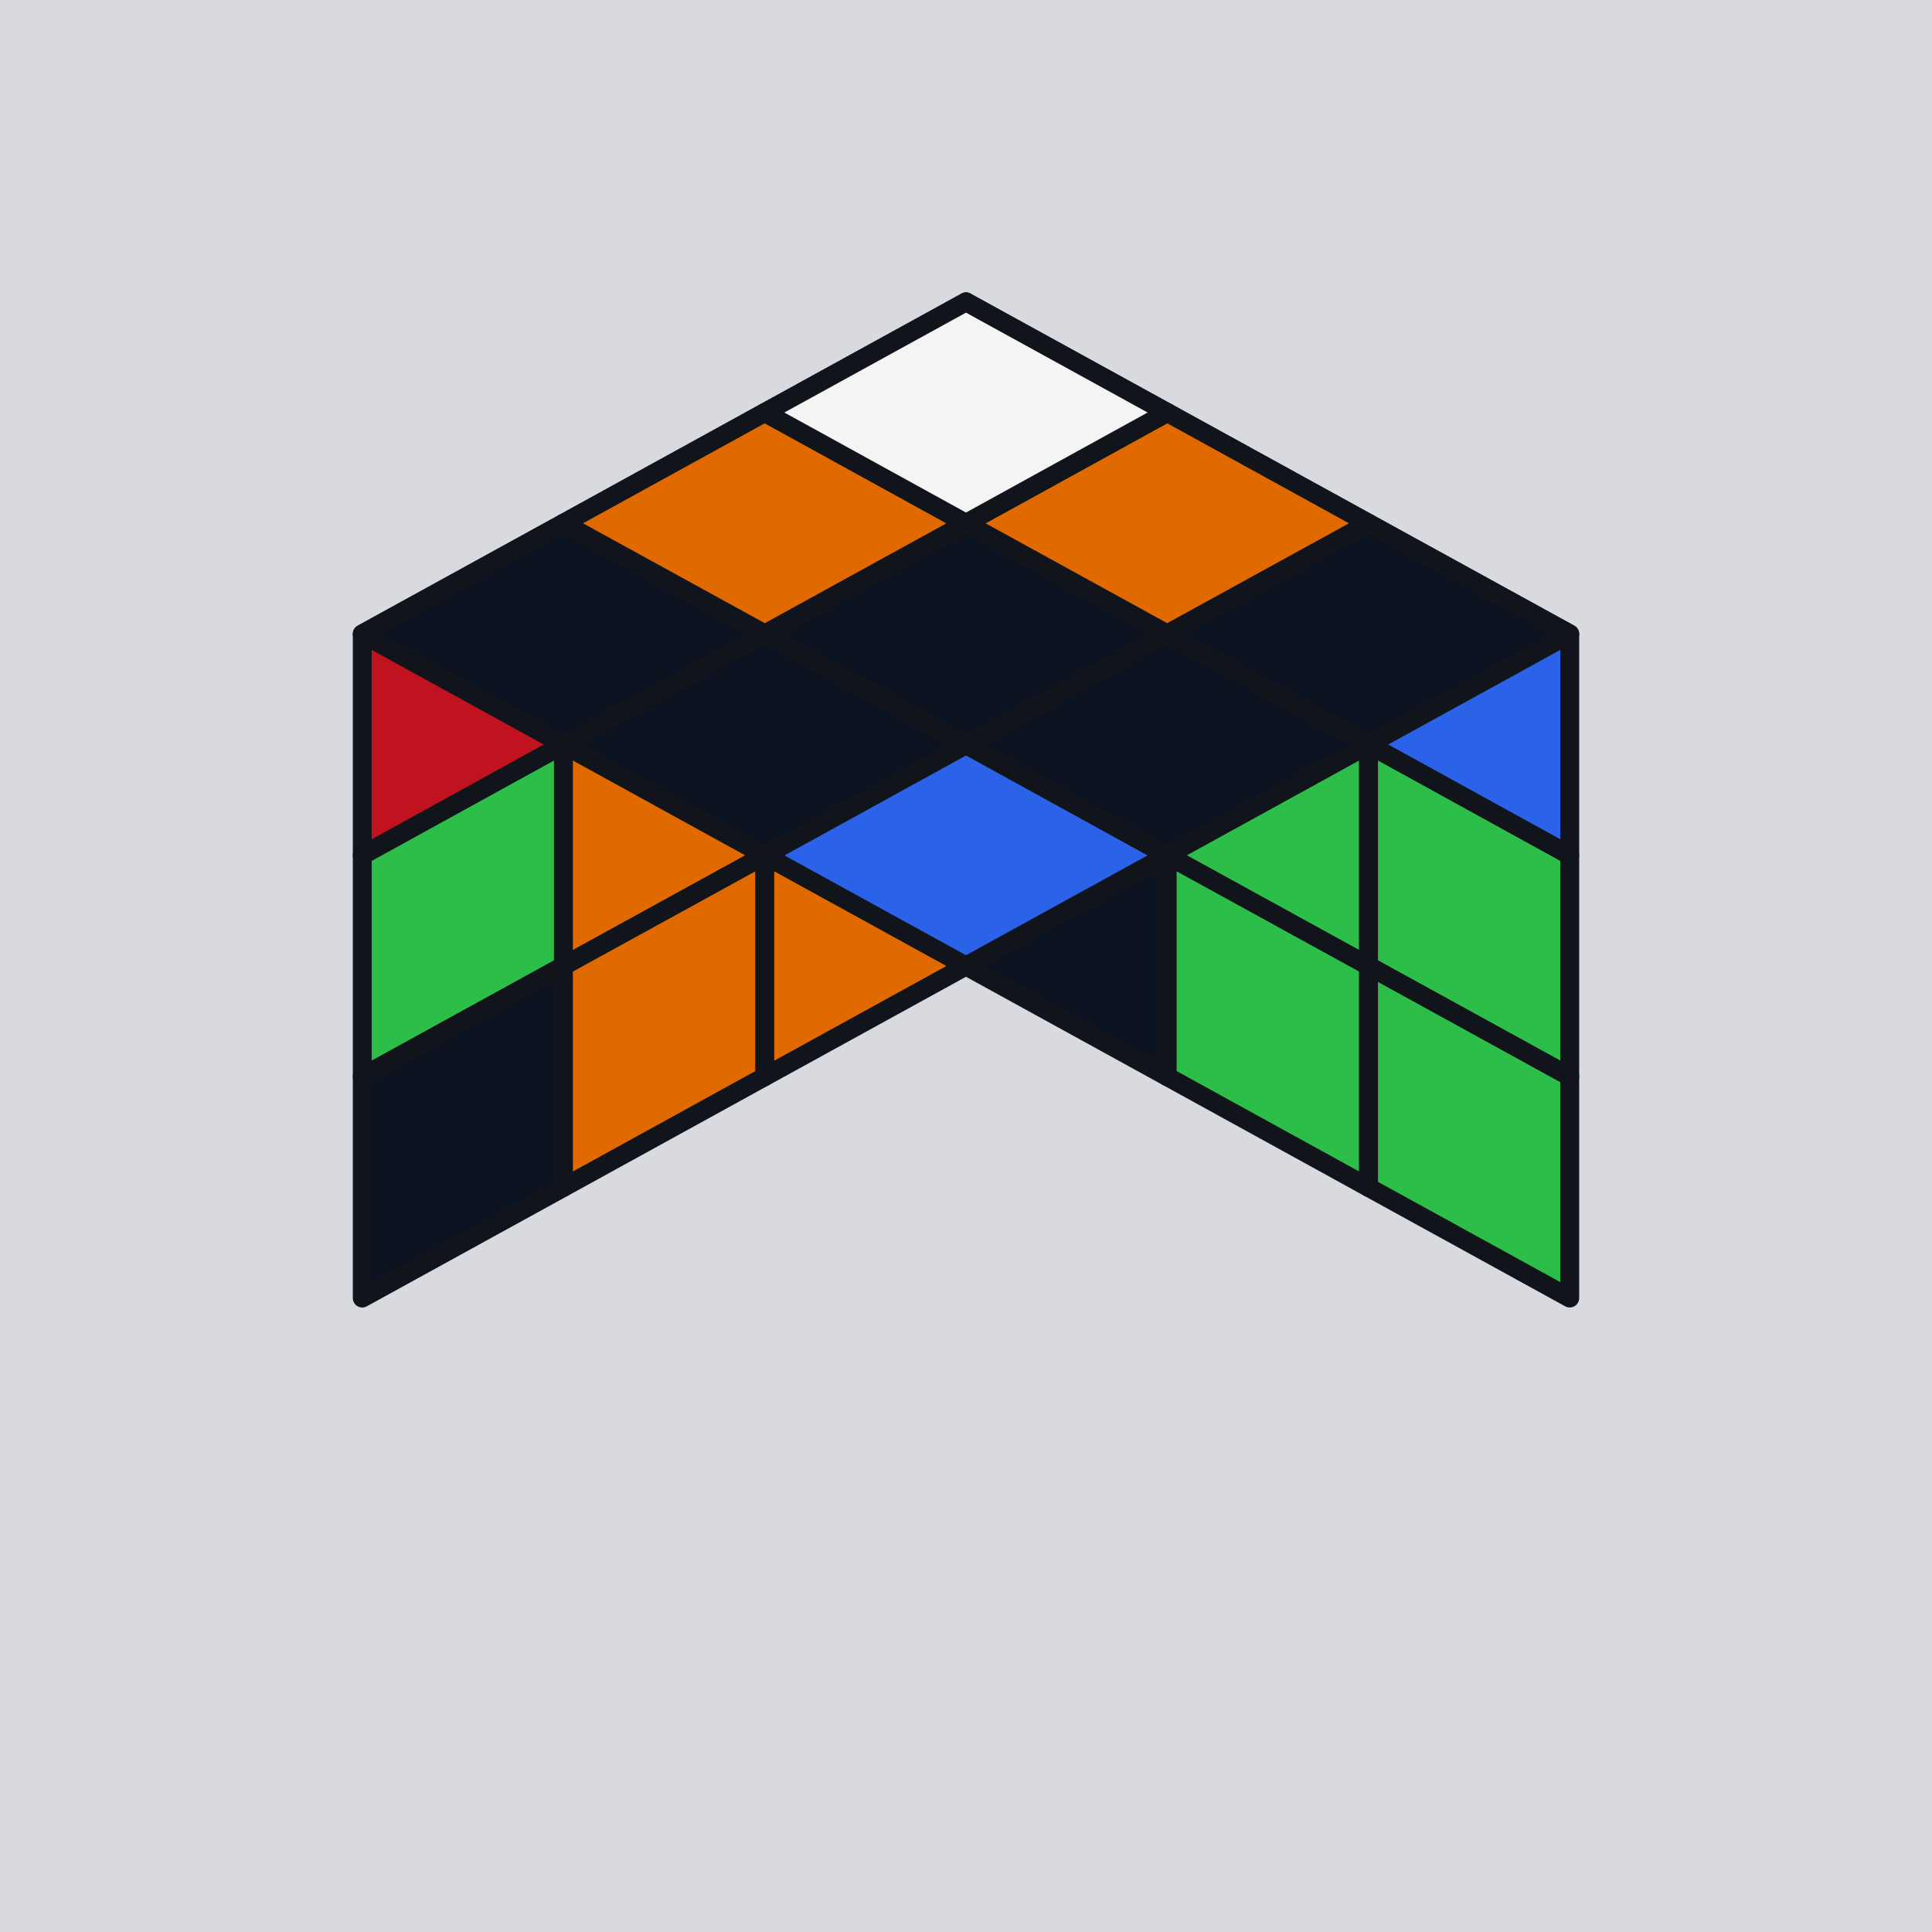
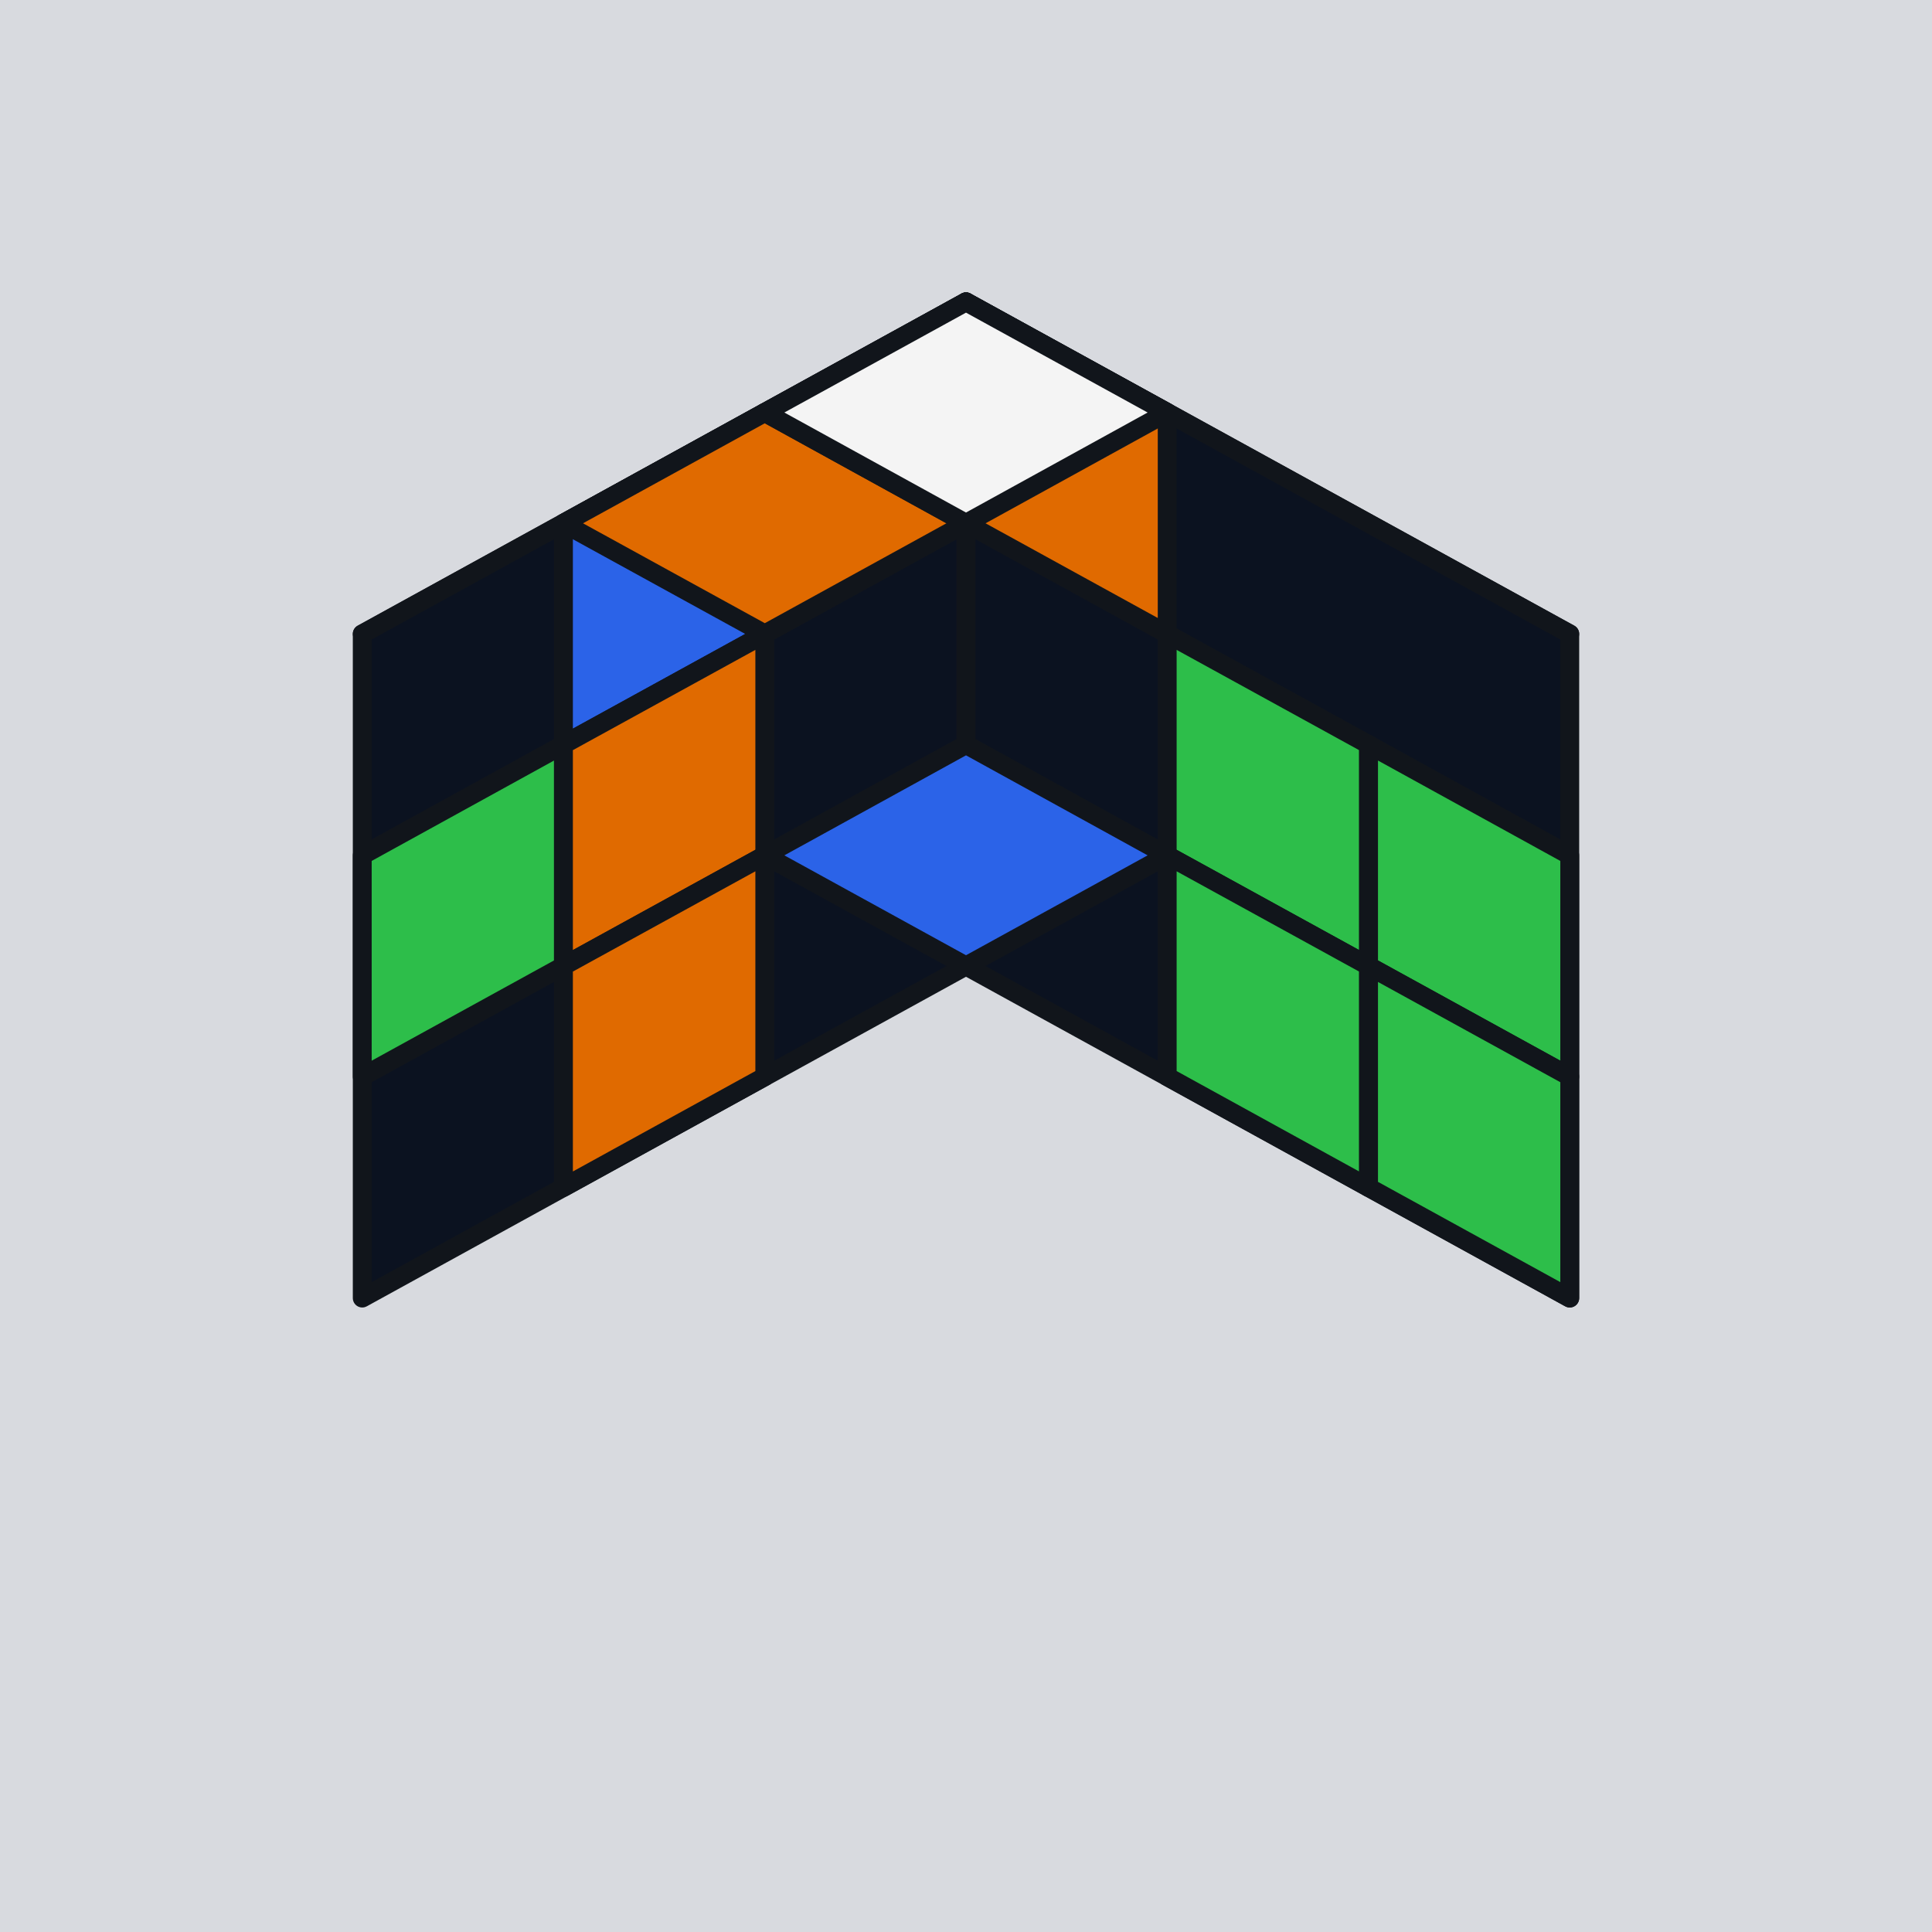
<svg xmlns="http://www.w3.org/2000/svg" viewBox="0 0 128 128">
  <rect x="0" y="0" width="128" height="128" fill="#D8DADF" />
-   <polygon points="24.00,42.00 37.33,34.67 37.33,49.33 24.00,56.67" fill="#C1121F" stroke="#11151B" stroke-width="1.25" stroke-linejoin="round" />
+   <polygon points="64.00,64.00 104.00,42.00 64.00,20.00 24.00,42.00" fill="#0B1220" stroke="#11151B" stroke-width="1.25" stroke-linejoin="round" />
+   <polygon points="24.00,42.00 64.00,20.00 64.00,64.00 24.00,86.00" fill="#0B1220" stroke="#11151B" stroke-width="1.25" stroke-linejoin="round" />
+   <polygon points="64.00,20.00 104.00,42.00 104.00,86.00 64.00,64.00" fill="#0B1220" stroke="#11151B" stroke-width="1.25" stroke-linejoin="round" />
  <polygon points="37.33,34.67 50.67,27.33 50.67,42.00 37.33,49.33" fill="#2B63E8" stroke="#11151B" stroke-width="1.25" stroke-linejoin="round" />
  <polygon points="50.67,27.33 64.00,20.00 64.00,34.67 50.67,42.00" fill="#2DBE4A" stroke="#11151B" stroke-width="1.25" stroke-linejoin="round" />
  <polygon points="24.00,56.67 37.33,49.33 37.33,64.00 24.00,71.33" fill="#2DBE4A" stroke="#11151B" stroke-width="1.25" stroke-linejoin="round" />
  <polygon points="37.33,49.33 50.67,42.00 50.67,56.67 37.33,64.00" fill="#E06A00" stroke="#11151B" stroke-width="1.25" stroke-linejoin="round" />
-   <polygon points="50.67,42.00 64.00,34.67 64.00,49.33 50.67,56.67" fill="#0B1220" stroke="#11151B" stroke-width="1.25" stroke-linejoin="round" />
-   <polygon points="24.00,71.33 37.33,64.00 37.33,78.67 24.00,86.00" fill="#0B1220" stroke="#11151B" stroke-width="1.25" stroke-linejoin="round" />
  <polygon points="37.33,64.00 50.67,56.67 50.67,71.33 37.33,78.67" fill="#E06A00" stroke="#11151B" stroke-width="1.25" stroke-linejoin="round" />
-   <polygon points="50.67,56.67 64.00,49.33 64.00,64.00 50.67,71.33" fill="#E06A00" stroke="#11151B" stroke-width="1.25" stroke-linejoin="round" />
  <polygon points="64.00,20.00 77.33,27.33 77.33,42.00 64.00,34.67" fill="#E06A00" stroke="#11151B" stroke-width="1.25" stroke-linejoin="round" />
-   <polygon points="77.33,27.33 90.67,34.67 90.67,49.33 77.33,42.00" fill="#0B1220" stroke="#11151B" stroke-width="1.25" stroke-linejoin="round" />
-   <polygon points="90.67,34.67 104.00,42.00 104.00,56.67 90.67,49.33" fill="#2B63E8" stroke="#11151B" stroke-width="1.25" stroke-linejoin="round" />
-   <polygon points="64.00,34.67 77.33,42.00 77.33,56.67 64.00,49.33" fill="#C1121F" stroke="#11151B" stroke-width="1.25" stroke-linejoin="round" />
  <polygon points="77.33,42.00 90.67,49.33 90.67,64.00 77.33,56.67" fill="#2DBE4A" stroke="#11151B" stroke-width="1.25" stroke-linejoin="round" />
  <polygon points="90.67,49.33 104.00,56.67 104.00,71.33 90.67,64.00" fill="#2DBE4A" stroke="#11151B" stroke-width="1.25" stroke-linejoin="round" />
-   <polygon points="64.00,49.33 77.33,56.67 77.33,71.33 64.00,64.00" fill="#0B1220" stroke="#11151B" stroke-width="1.25" stroke-linejoin="round" />
  <polygon points="77.33,56.67 90.67,64.00 90.67,78.67 77.33,71.33" fill="#2DBE4A" stroke="#11151B" stroke-width="1.25" stroke-linejoin="round" />
  <polygon points="90.67,64.00 104.00,71.33 104.00,86.00 90.67,78.67" fill="#2DBE4A" stroke="#11151B" stroke-width="1.25" stroke-linejoin="round" />
  <polygon points="64.00,64.00 77.33,56.67 64.00,49.33 50.67,56.67" fill="#2B63E8" stroke="#11151B" stroke-width="1.25" stroke-linejoin="round" />
-   <polygon points="77.33,56.67 90.67,49.33 77.33,42.00 64.00,49.33" fill="#0B1220" stroke="#11151B" stroke-width="1.25" stroke-linejoin="round" />
-   <polygon points="90.67,49.33 104.00,42.00 90.67,34.67 77.33,42.00" fill="#0B1220" stroke="#11151B" stroke-width="1.25" stroke-linejoin="round" />
-   <polygon points="50.67,56.67 64.00,49.33 50.67,42.00 37.33,49.33" fill="#0B1220" stroke="#11151B" stroke-width="1.25" stroke-linejoin="round" />
-   <polygon points="64.00,49.33 77.33,42.00 64.00,34.67 50.67,42.00" fill="#0B1220" stroke="#11151B" stroke-width="1.25" stroke-linejoin="round" />
-   <polygon points="77.33,42.00 90.67,34.67 77.33,27.33 64.00,34.67" fill="#E06A00" stroke="#11151B" stroke-width="1.25" stroke-linejoin="round" />
-   <polygon points="37.33,49.33 50.67,42.00 37.33,34.67 24.00,42.00" fill="#0B1220" stroke="#11151B" stroke-width="1.25" stroke-linejoin="round" />
  <polygon points="50.67,42.00 64.00,34.67 50.67,27.33 37.33,34.67" fill="#E06A00" stroke="#11151B" stroke-width="1.25" stroke-linejoin="round" />
  <polygon points="64.00,34.67 77.33,27.33 64.00,20.00 50.67,27.33" fill="#F4F4F4" stroke="#11151B" stroke-width="1.25" stroke-linejoin="round" />
</svg>
